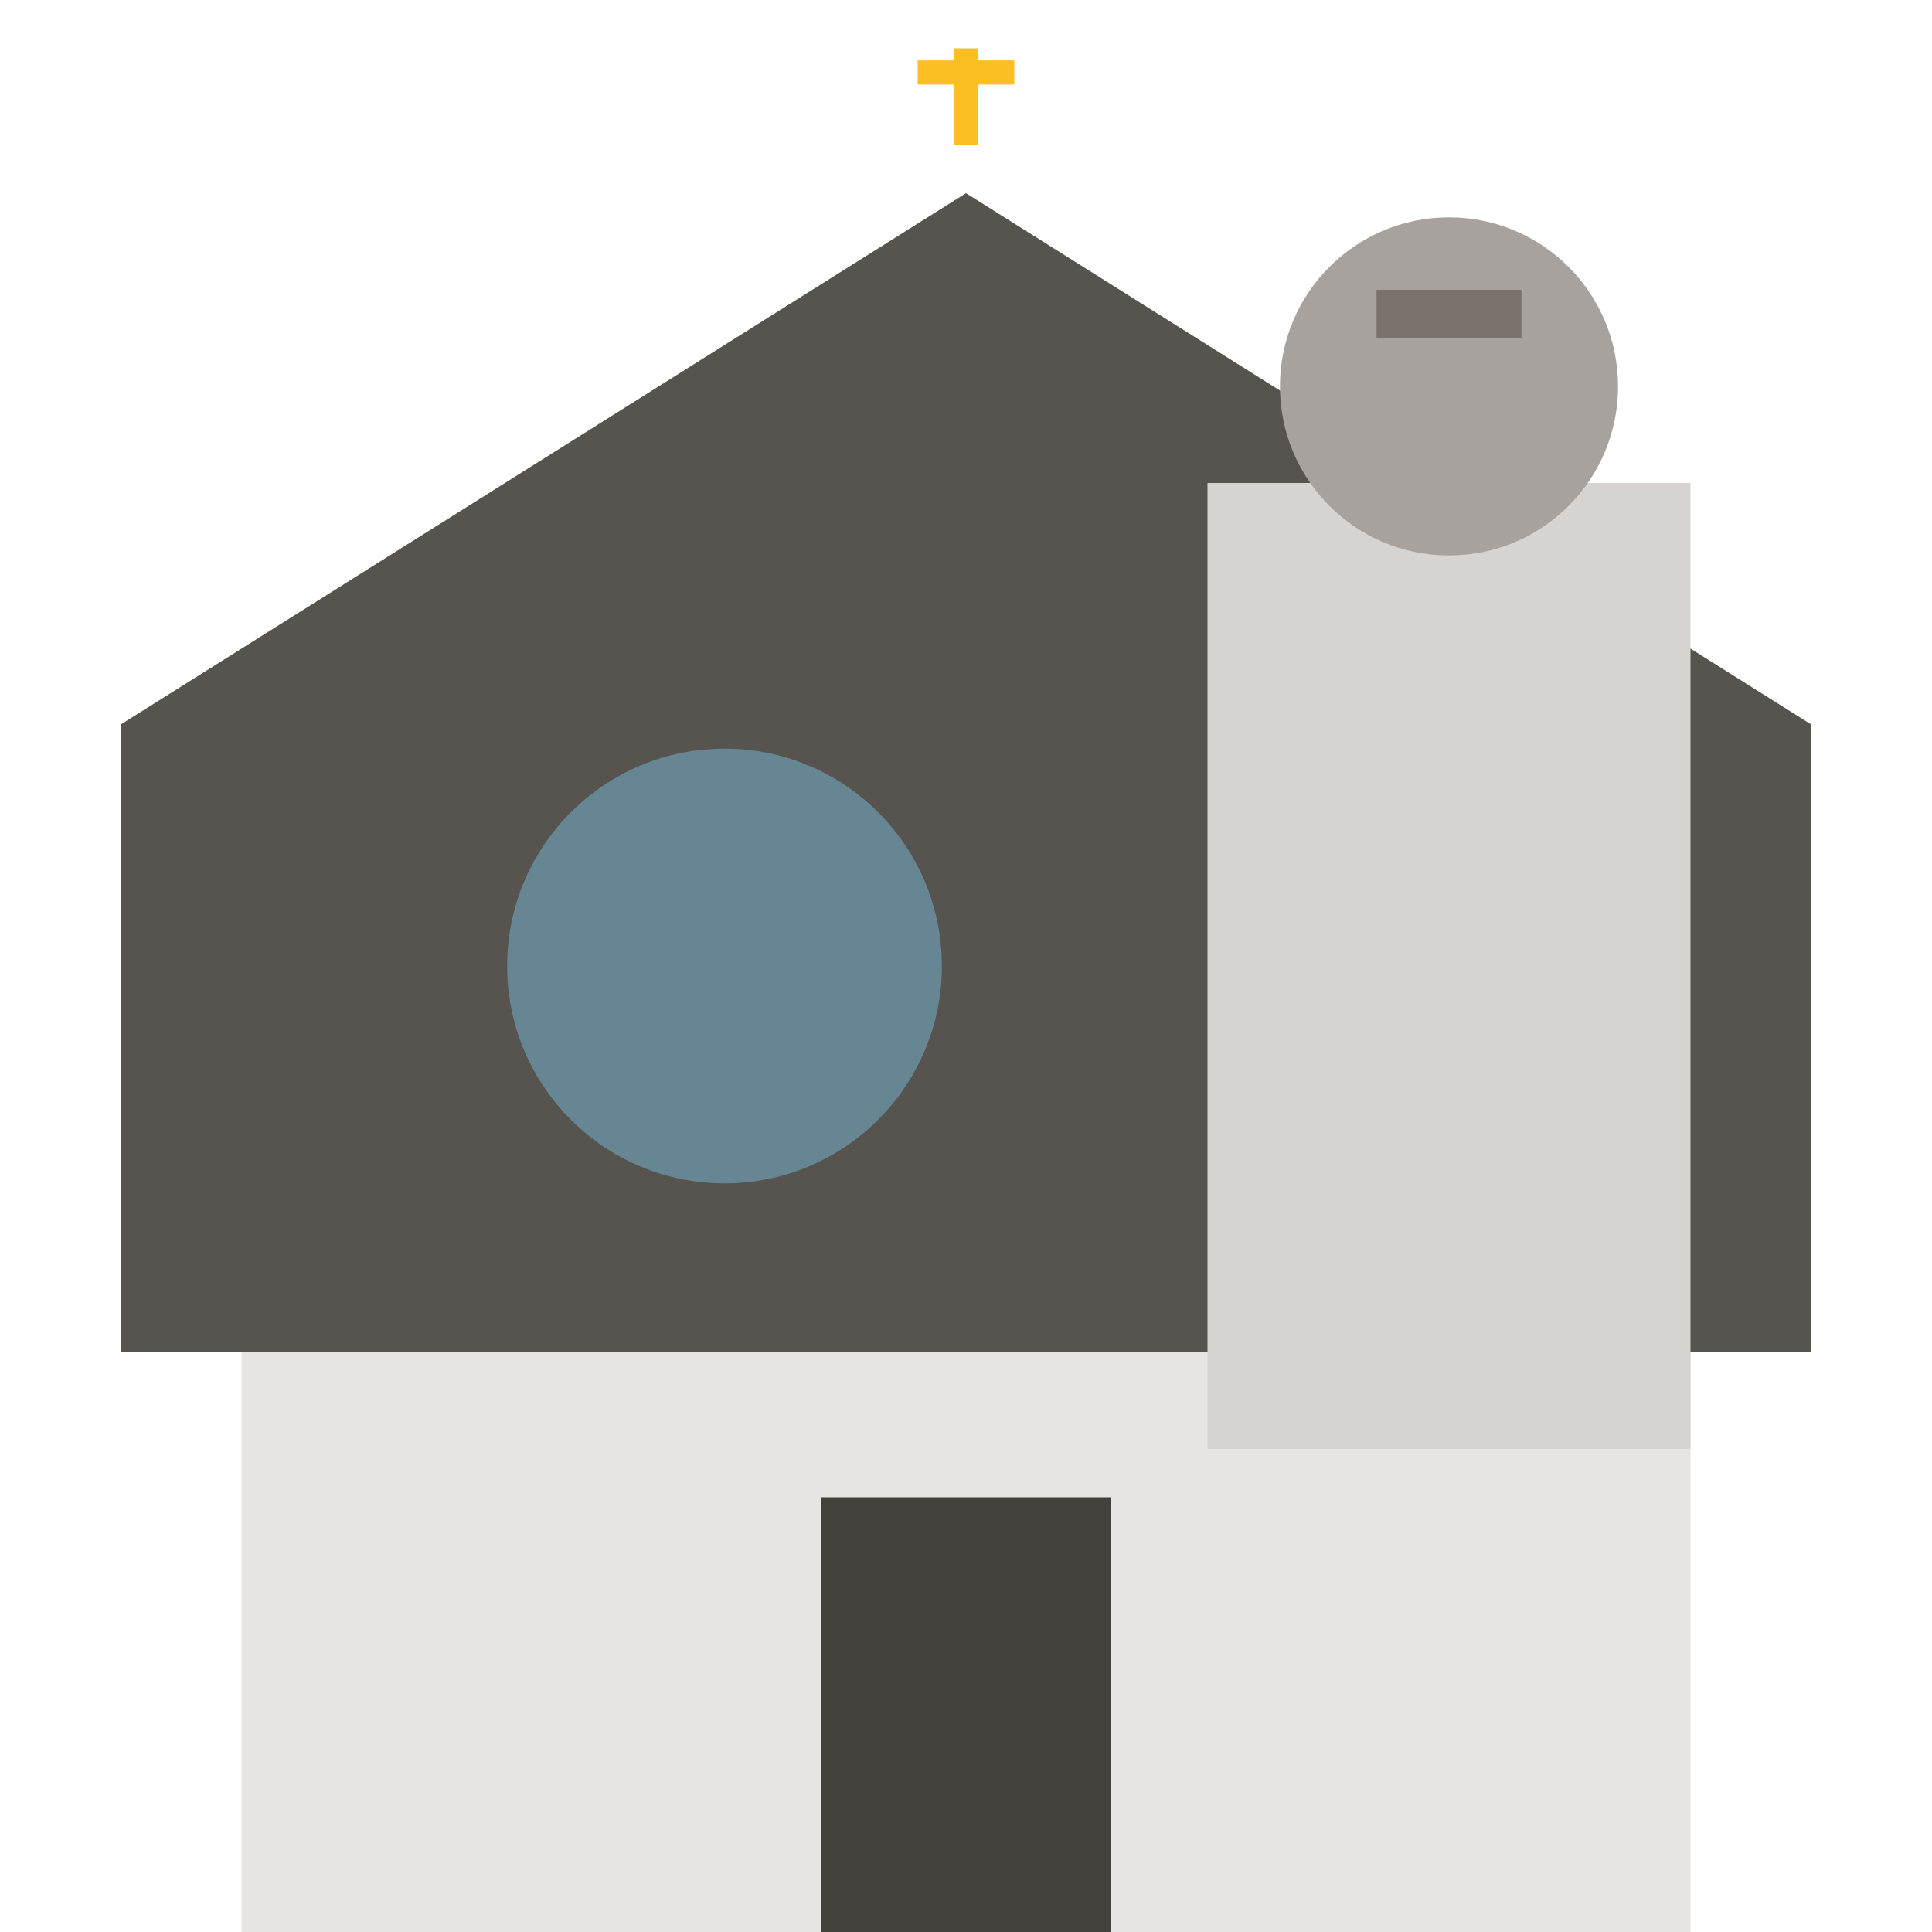
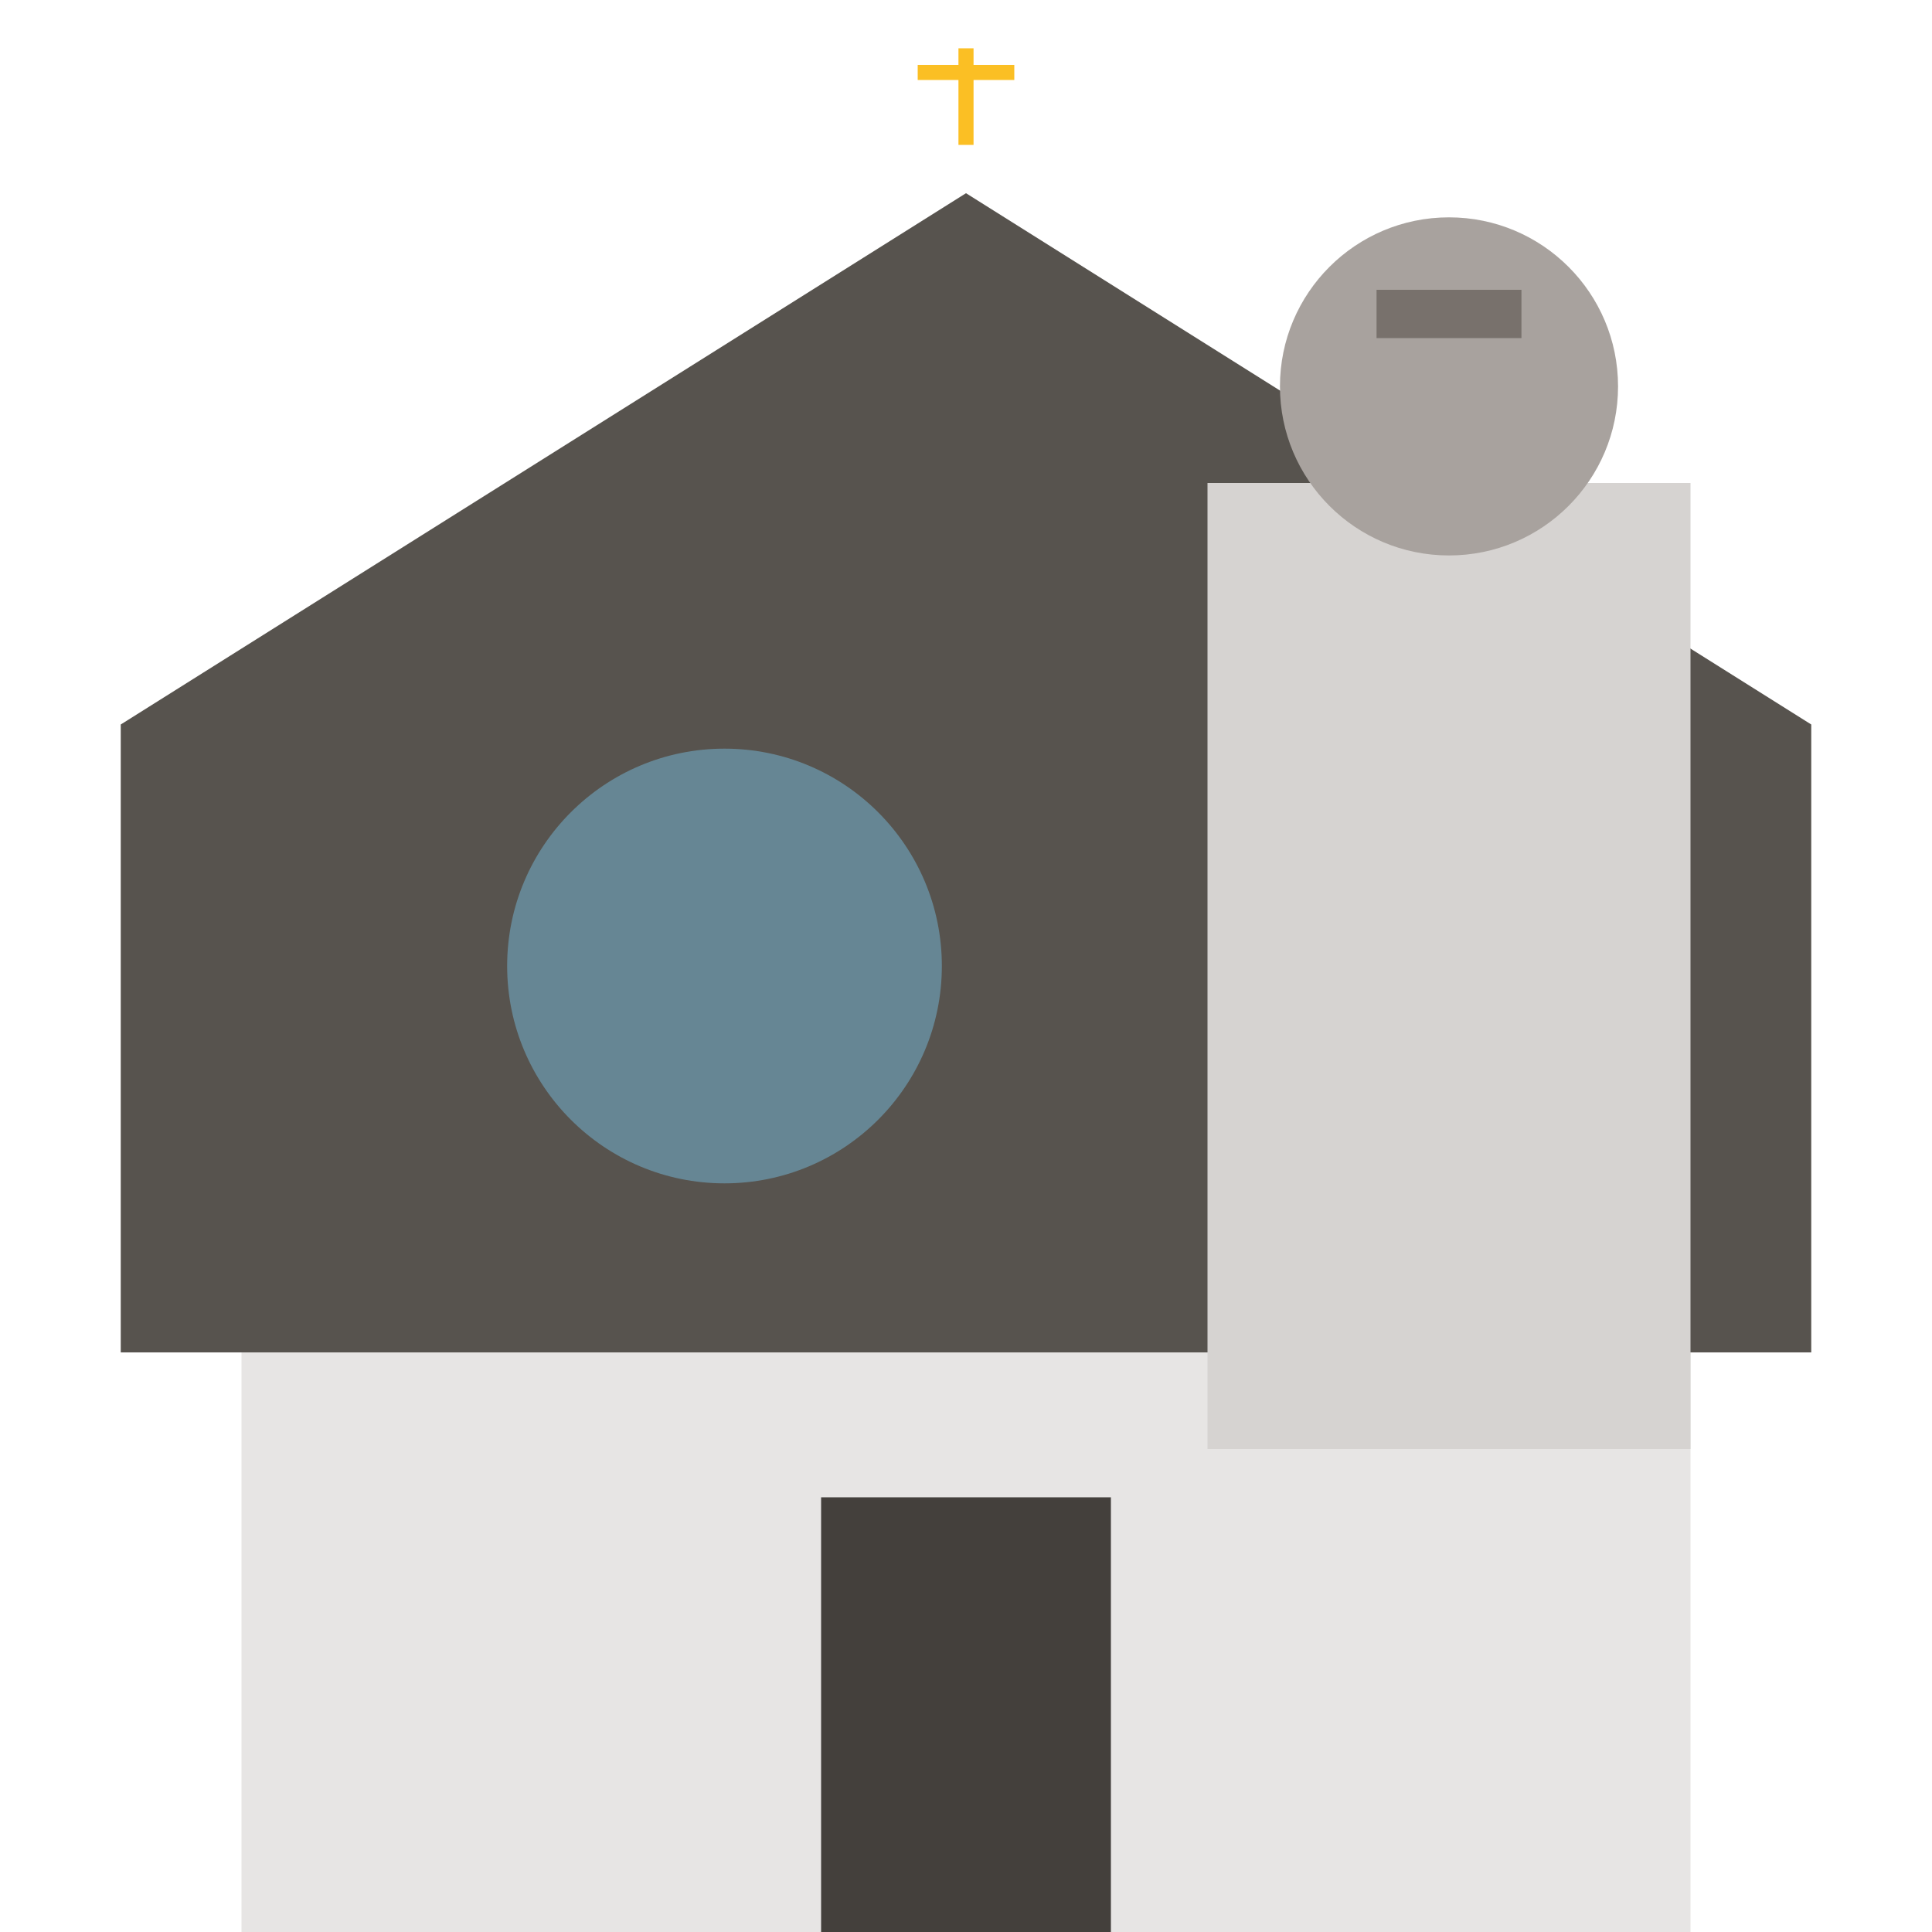
<svg xmlns="http://www.w3.org/2000/svg" viewBox="0 0 320 320" width="320" height="320">
  <rect x="40" y="224" width="240" height="96" fill="#e7e5e4" />
  <path fill="#57534e" d="M160 32 300 120v104H20V120z" />
  <rect x="200" y="80" width="80" height="160" fill="#d6d3d1" />
  <circle cx="240" cy="64" r="28" fill="#a8a29e" />
  <rect x="228" y="48" width="24" height="8" fill="#78716c" />
  <circle cx="120" cy="160" r="36" fill="#7dd3fc" opacity="0.4" />
-   <path d="M160 8 L160 24 M152 12 L168 12" stroke="#fbbf24" stroke-width="4" />
+   <path d="M160 8 L160 24 M152 12 L168 12" stroke="#fbbf24" stroke-width="2.5" />
  <rect x="136" y="248" width="48" height="72" fill="#44403c" />
</svg>
